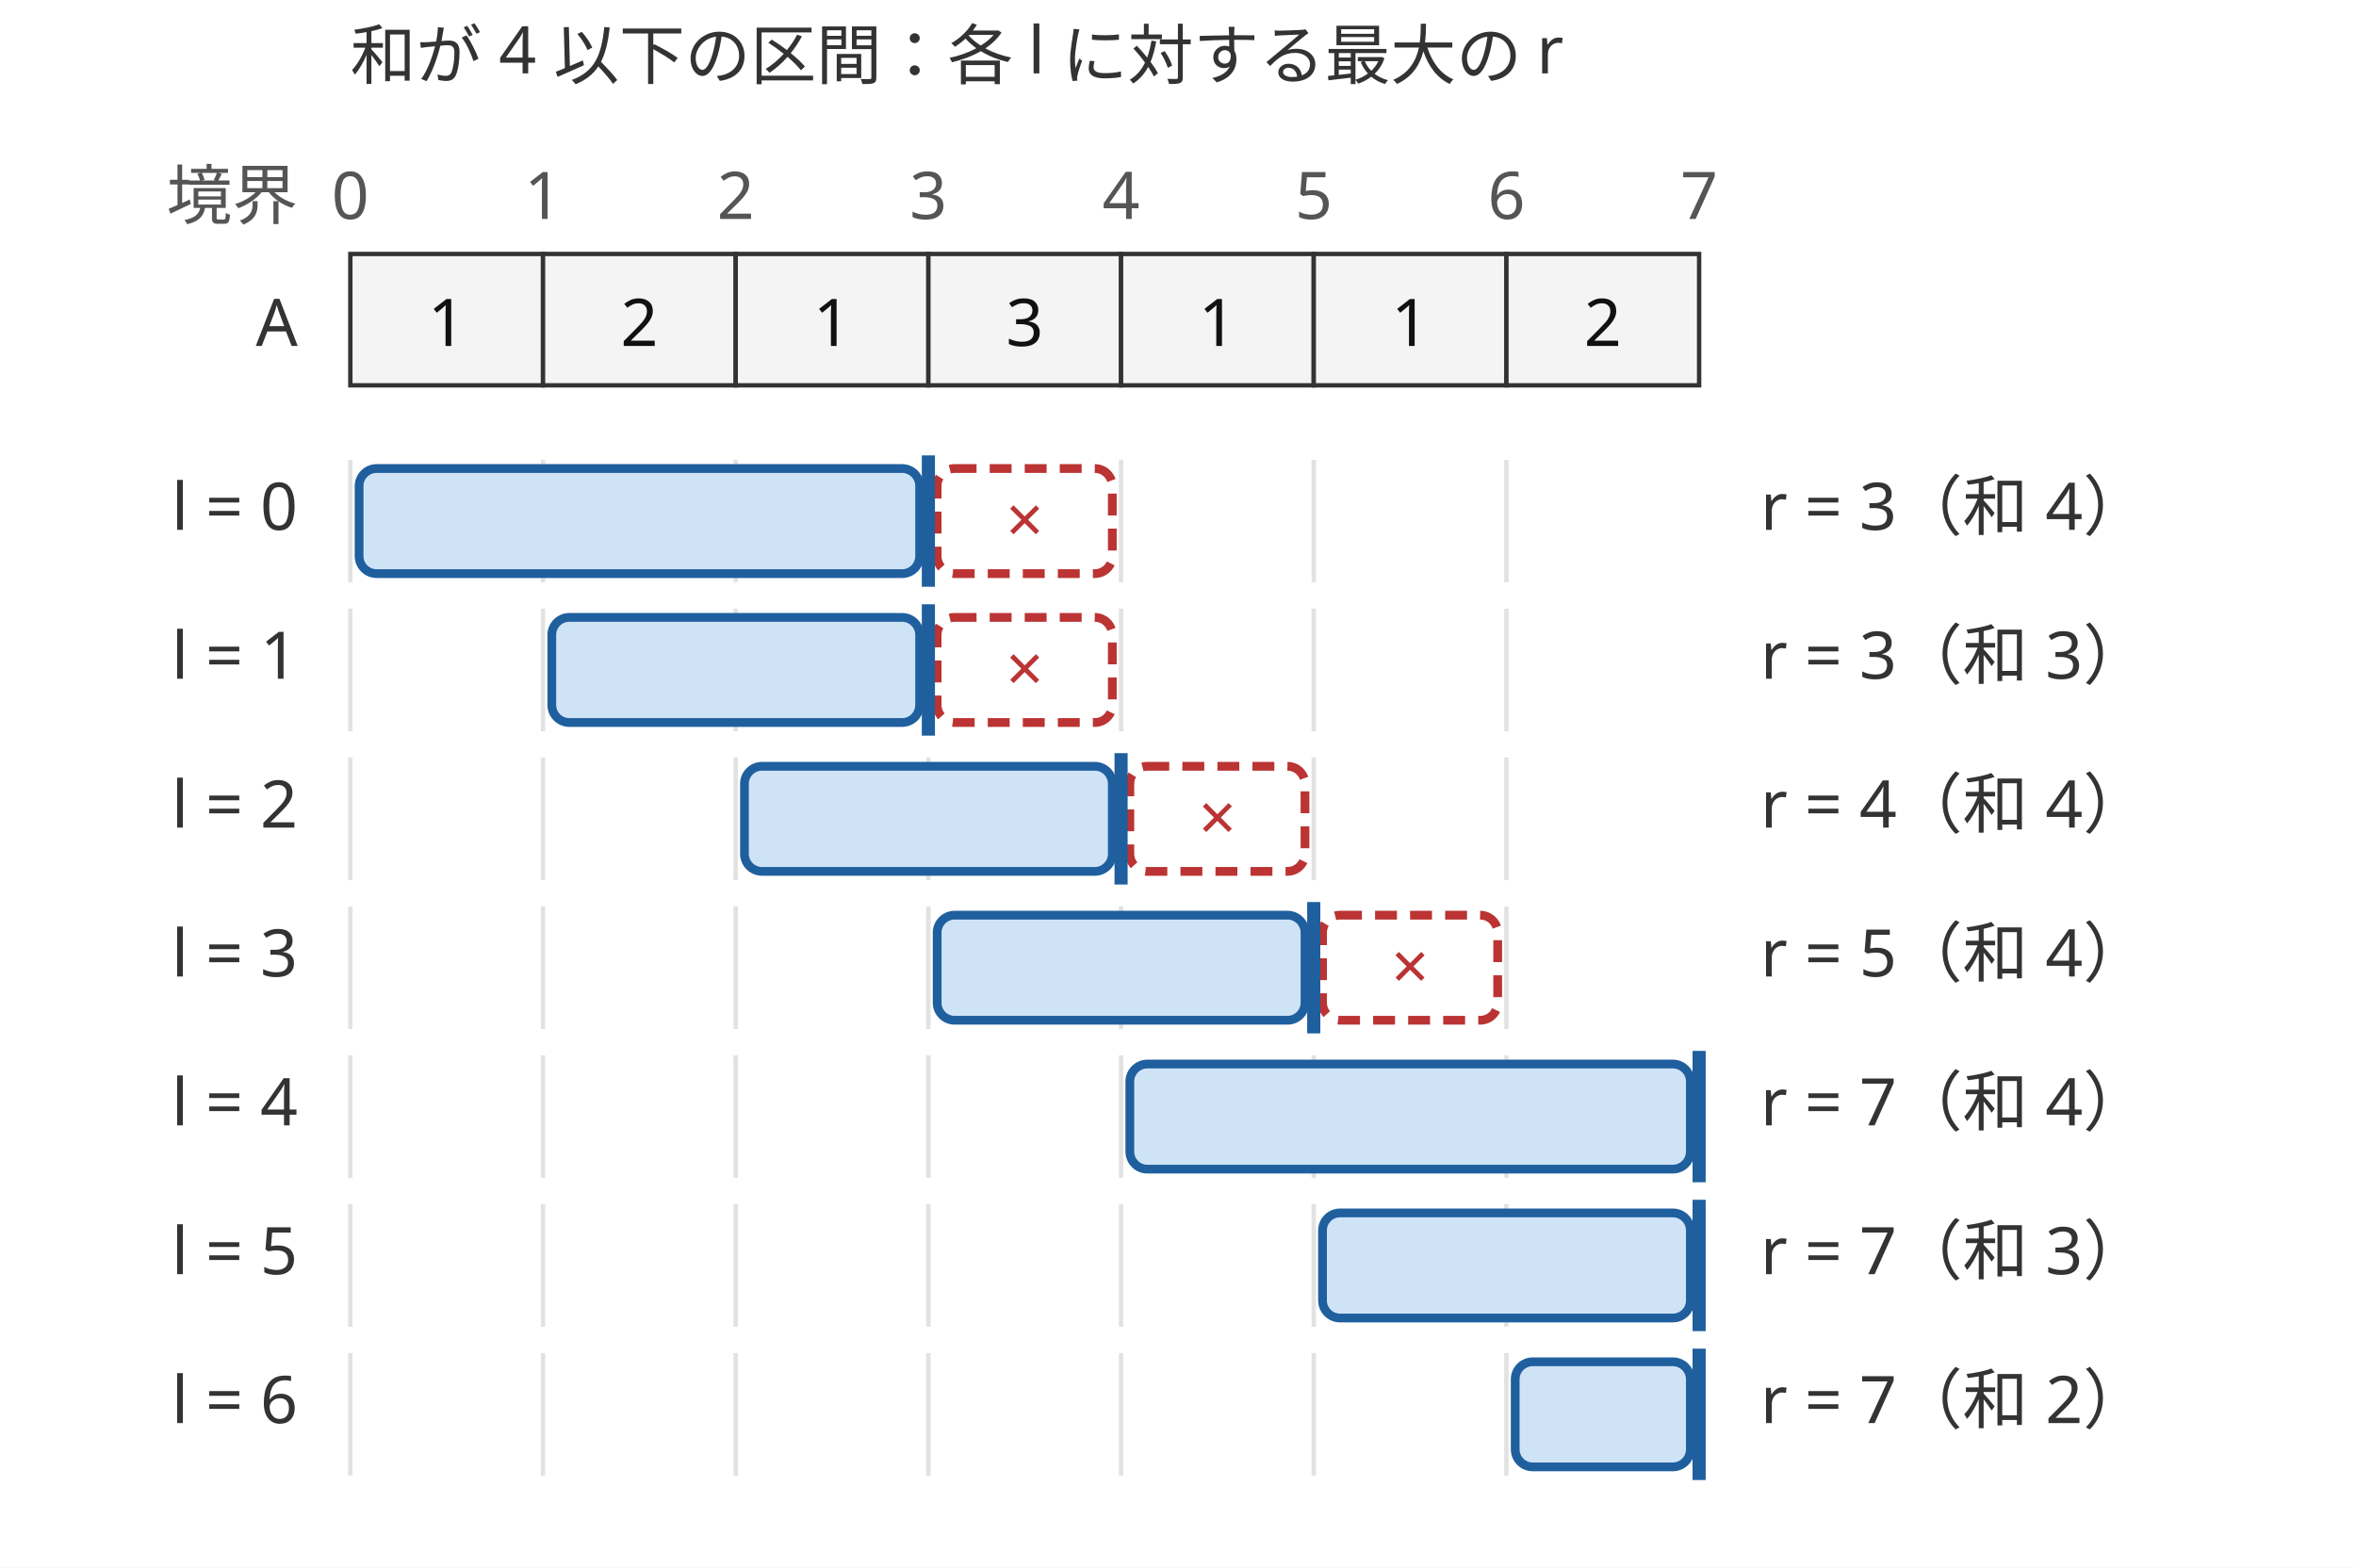
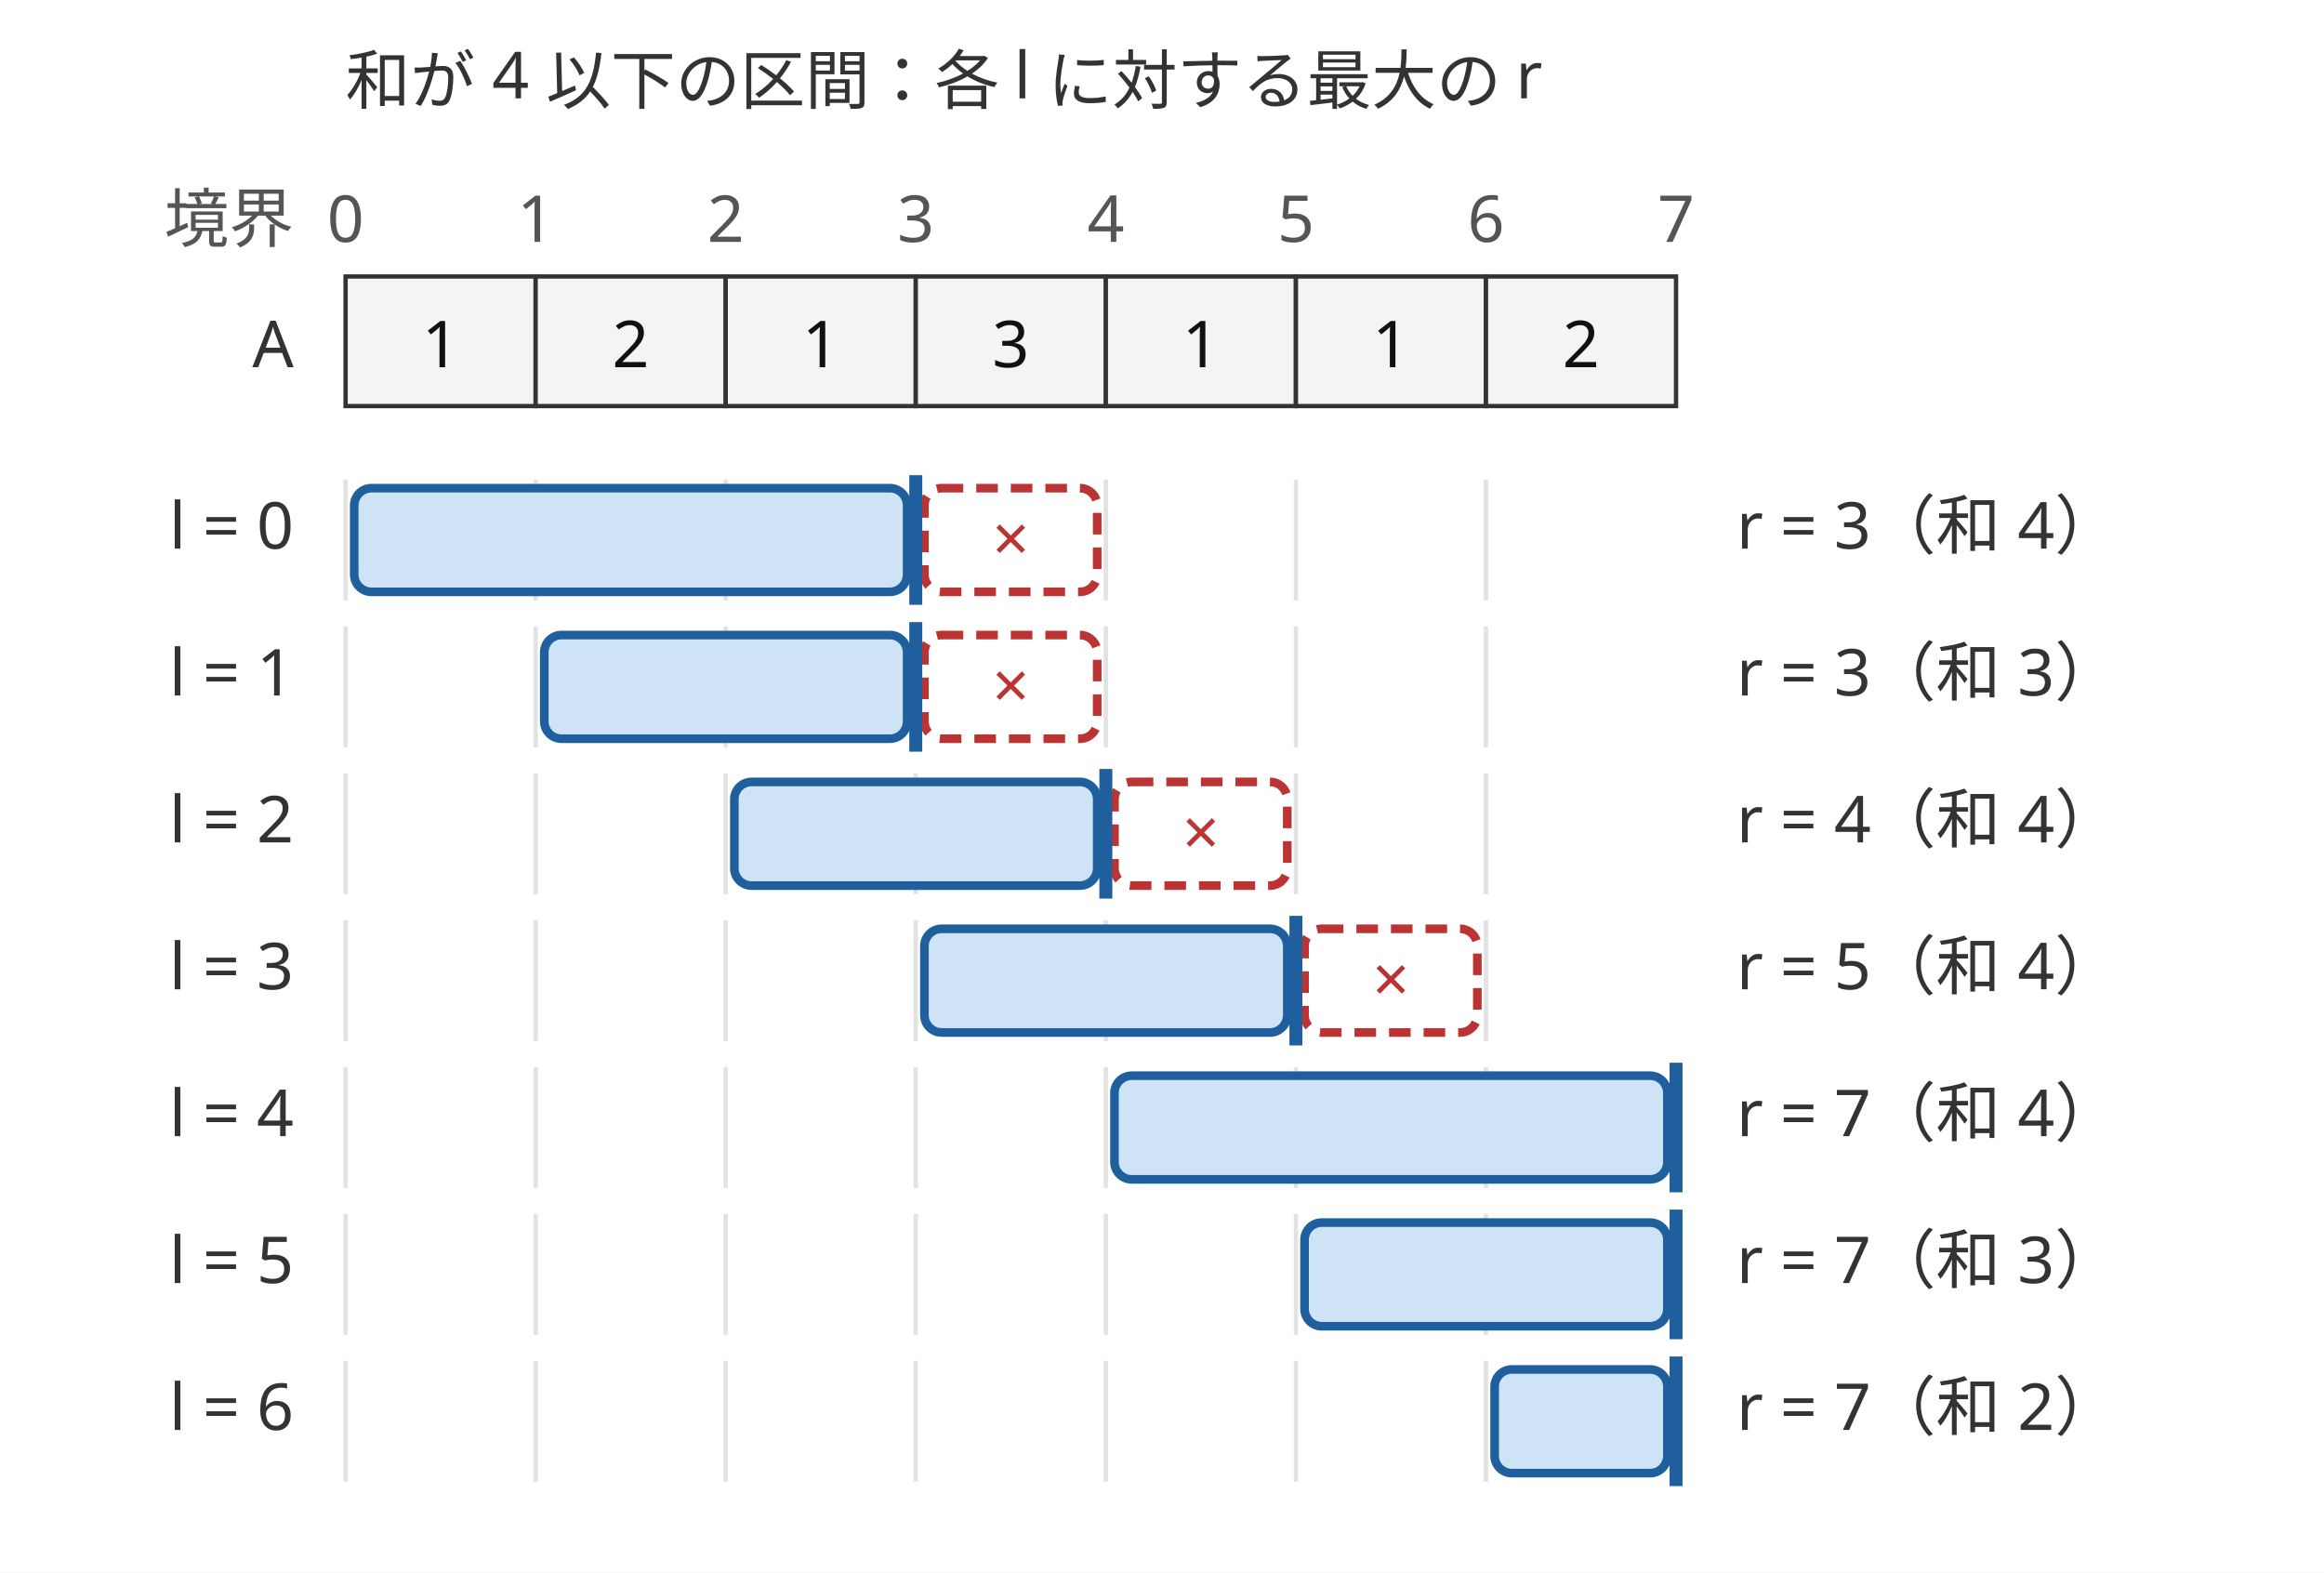
- <svg xmlns="http://www.w3.org/2000/svg" viewBox="0 0 538 358" width="538" height="358" font-family="sans-serif" font-size="15">
-   <rect width="538" height="358" fill="#ffffff" />
-   <text x="80" y="18" font-size="15" fill="#333">和が 4 以下の区間：各 l に対する最大の r</text>
-   <text x="68" y="50" text-anchor="end" fill="#555" font-size="15">境界</text>
-   <text x="80" y="50" text-anchor="middle" fill="#555" font-size="15">0</text>
-   <text x="124" y="50" text-anchor="middle" fill="#555" font-size="15">1</text>
-   <text x="168" y="50" text-anchor="middle" fill="#555" font-size="15">2</text>
-   <text x="212" y="50" text-anchor="middle" fill="#555" font-size="15">3</text>
-   <text x="256" y="50" text-anchor="middle" fill="#555" font-size="15">4</text>
-   <text x="300" y="50" text-anchor="middle" fill="#555" font-size="15">5</text>
-   <text x="344" y="50" text-anchor="middle" fill="#555" font-size="15">6</text>
-   <text x="388" y="50" text-anchor="middle" fill="#555" font-size="15">7</text>
-   <text x="68" y="79" text-anchor="end" fill="#333">A</text>
-   <rect x="80" y="58" width="44" height="30" fill="#f4f4f4" stroke="#333" />
-   <text x="102.0" y="79" text-anchor="middle" fill="#111">1</text>
-   <rect x="124" y="58" width="44" height="30" fill="#f4f4f4" stroke="#333" />
-   <text x="146.0" y="79" text-anchor="middle" fill="#111">2</text>
-   <rect x="168" y="58" width="44" height="30" fill="#f4f4f4" stroke="#333" />
-   <text x="190.0" y="79" text-anchor="middle" fill="#111">1</text>
-   <rect x="212" y="58" width="44" height="30" fill="#f4f4f4" stroke="#333" />
-   <text x="234.0" y="79" text-anchor="middle" fill="#111">3</text>
-   <rect x="256" y="58" width="44" height="30" fill="#f4f4f4" stroke="#333" />
-   <text x="278.0" y="79" text-anchor="middle" fill="#111">1</text>
-   <rect x="300" y="58" width="44" height="30" fill="#f4f4f4" stroke="#333" />
-   <text x="322.0" y="79" text-anchor="middle" fill="#111">1</text>
-   <rect x="344" y="58" width="44" height="30" fill="#f4f4f4" stroke="#333" />
-   <text x="366.0" y="79" text-anchor="middle" fill="#111">2</text>
-   <text x="68" y="121" text-anchor="end" fill="#333">l = 0</text>
-   <line x1="80" y1="105" x2="80" y2="133" stroke="#e2e2e2" />
-   <line x1="124" y1="105" x2="124" y2="133" stroke="#e2e2e2" />
-   <line x1="168" y1="105" x2="168" y2="133" stroke="#e2e2e2" />
-   <line x1="212" y1="105" x2="212" y2="133" stroke="#e2e2e2" />
-   <line x1="256" y1="105" x2="256" y2="133" stroke="#e2e2e2" />
-   <line x1="300" y1="105" x2="300" y2="133" stroke="#e2e2e2" />
-   <line x1="344" y1="105" x2="344" y2="133" stroke="#e2e2e2" />
-   <rect x="82" y="107" width="128" height="24" rx="4" fill="#cfe3f7" stroke="#1f5f9e" stroke-width="2" />
-   <rect x="214" y="107" width="40" height="24" rx="4" fill="none" stroke="#b33" stroke-width="2" stroke-dasharray="5 3" />
-   <text x="234.0" y="124" text-anchor="middle" fill="#b33" font-size="15">×</text>
-   <line x1="212" y1="104" x2="212" y2="134" stroke="#1f5f9e" stroke-width="3" />
-   <text x="402" y="121" fill="#333">r = 3（和 4）</text>
-   <text x="68" y="155" text-anchor="end" fill="#333">l = 1</text>
-   <line x1="80" y1="139" x2="80" y2="167" stroke="#e2e2e2" />
-   <line x1="124" y1="139" x2="124" y2="167" stroke="#e2e2e2" />
-   <line x1="168" y1="139" x2="168" y2="167" stroke="#e2e2e2" />
-   <line x1="212" y1="139" x2="212" y2="167" stroke="#e2e2e2" />
-   <line x1="256" y1="139" x2="256" y2="167" stroke="#e2e2e2" />
-   <line x1="300" y1="139" x2="300" y2="167" stroke="#e2e2e2" />
-   <line x1="344" y1="139" x2="344" y2="167" stroke="#e2e2e2" />
-   <rect x="126" y="141" width="84" height="24" rx="4" fill="#cfe3f7" stroke="#1f5f9e" stroke-width="2" />
-   <rect x="214" y="141" width="40" height="24" rx="4" fill="none" stroke="#b33" stroke-width="2" stroke-dasharray="5 3" />
-   <text x="234.0" y="158" text-anchor="middle" fill="#b33" font-size="15">×</text>
-   <line x1="212" y1="138" x2="212" y2="168" stroke="#1f5f9e" stroke-width="3" />
-   <text x="402" y="155" fill="#333">r = 3（和 3）</text>
-   <text x="68" y="189" text-anchor="end" fill="#333">l = 2</text>
-   <line x1="80" y1="173" x2="80" y2="201" stroke="#e2e2e2" />
-   <line x1="124" y1="173" x2="124" y2="201" stroke="#e2e2e2" />
-   <line x1="168" y1="173" x2="168" y2="201" stroke="#e2e2e2" />
-   <line x1="212" y1="173" x2="212" y2="201" stroke="#e2e2e2" />
-   <line x1="256" y1="173" x2="256" y2="201" stroke="#e2e2e2" />
-   <line x1="300" y1="173" x2="300" y2="201" stroke="#e2e2e2" />
-   <line x1="344" y1="173" x2="344" y2="201" stroke="#e2e2e2" />
-   <rect x="170" y="175" width="84" height="24" rx="4" fill="#cfe3f7" stroke="#1f5f9e" stroke-width="2" />
-   <rect x="258" y="175" width="40" height="24" rx="4" fill="none" stroke="#b33" stroke-width="2" stroke-dasharray="5 3" />
-   <text x="278.0" y="192" text-anchor="middle" fill="#b33" font-size="15">×</text>
-   <line x1="256" y1="172" x2="256" y2="202" stroke="#1f5f9e" stroke-width="3" />
-   <text x="402" y="189" fill="#333">r = 4（和 4）</text>
-   <text x="68" y="223" text-anchor="end" fill="#333">l = 3</text>
-   <line x1="80" y1="207" x2="80" y2="235" stroke="#e2e2e2" />
-   <line x1="124" y1="207" x2="124" y2="235" stroke="#e2e2e2" />
-   <line x1="168" y1="207" x2="168" y2="235" stroke="#e2e2e2" />
-   <line x1="212" y1="207" x2="212" y2="235" stroke="#e2e2e2" />
-   <line x1="256" y1="207" x2="256" y2="235" stroke="#e2e2e2" />
-   <line x1="300" y1="207" x2="300" y2="235" stroke="#e2e2e2" />
-   <line x1="344" y1="207" x2="344" y2="235" stroke="#e2e2e2" />
-   <rect x="214" y="209" width="84" height="24" rx="4" fill="#cfe3f7" stroke="#1f5f9e" stroke-width="2" />
-   <rect x="302" y="209" width="40" height="24" rx="4" fill="none" stroke="#b33" stroke-width="2" stroke-dasharray="5 3" />
-   <text x="322.0" y="226" text-anchor="middle" fill="#b33" font-size="15">×</text>
-   <line x1="300" y1="206" x2="300" y2="236" stroke="#1f5f9e" stroke-width="3" />
-   <text x="402" y="223" fill="#333">r = 5（和 4）</text>
-   <text x="68" y="257" text-anchor="end" fill="#333">l = 4</text>
-   <line x1="80" y1="241" x2="80" y2="269" stroke="#e2e2e2" />
-   <line x1="124" y1="241" x2="124" y2="269" stroke="#e2e2e2" />
-   <line x1="168" y1="241" x2="168" y2="269" stroke="#e2e2e2" />
-   <line x1="212" y1="241" x2="212" y2="269" stroke="#e2e2e2" />
-   <line x1="256" y1="241" x2="256" y2="269" stroke="#e2e2e2" />
-   <line x1="300" y1="241" x2="300" y2="269" stroke="#e2e2e2" />
-   <line x1="344" y1="241" x2="344" y2="269" stroke="#e2e2e2" />
-   <rect x="258" y="243" width="128" height="24" rx="4" fill="#cfe3f7" stroke="#1f5f9e" stroke-width="2" />
-   <line x1="388" y1="240" x2="388" y2="270" stroke="#1f5f9e" stroke-width="3" />
-   <text x="402" y="257" fill="#333">r = 7（和 4）</text>
-   <text x="68" y="291" text-anchor="end" fill="#333">l = 5</text>
-   <line x1="80" y1="275" x2="80" y2="303" stroke="#e2e2e2" />
-   <line x1="124" y1="275" x2="124" y2="303" stroke="#e2e2e2" />
-   <line x1="168" y1="275" x2="168" y2="303" stroke="#e2e2e2" />
-   <line x1="212" y1="275" x2="212" y2="303" stroke="#e2e2e2" />
-   <line x1="256" y1="275" x2="256" y2="303" stroke="#e2e2e2" />
-   <line x1="300" y1="275" x2="300" y2="303" stroke="#e2e2e2" />
-   <line x1="344" y1="275" x2="344" y2="303" stroke="#e2e2e2" />
-   <rect x="302" y="277" width="84" height="24" rx="4" fill="#cfe3f7" stroke="#1f5f9e" stroke-width="2" />
-   <line x1="388" y1="274" x2="388" y2="304" stroke="#1f5f9e" stroke-width="3" />
-   <text x="402" y="291" fill="#333">r = 7（和 3）</text>
-   <text x="68" y="325" text-anchor="end" fill="#333">l = 6</text>
-   <line x1="80" y1="309" x2="80" y2="337" stroke="#e2e2e2" />
-   <line x1="124" y1="309" x2="124" y2="337" stroke="#e2e2e2" />
-   <line x1="168" y1="309" x2="168" y2="337" stroke="#e2e2e2" />
-   <line x1="212" y1="309" x2="212" y2="337" stroke="#e2e2e2" />
-   <line x1="256" y1="309" x2="256" y2="337" stroke="#e2e2e2" />
-   <line x1="300" y1="309" x2="300" y2="337" stroke="#e2e2e2" />
-   <line x1="344" y1="309" x2="344" y2="337" stroke="#e2e2e2" />
-   <rect x="346" y="311" width="40" height="24" rx="4" fill="#cfe3f7" stroke="#1f5f9e" stroke-width="2" />
-   <line x1="388" y1="308" x2="388" y2="338" stroke="#1f5f9e" stroke-width="3" />
-   <text x="402" y="325" fill="#333">r = 7（和 2）</text>
+ <svg xmlns="http://www.w3.org/2000/svg" viewBox="0 0 538 364" width="538" height="364" font-family="sans-serif" font-size="15">
+   <g transform="translate(0 6)">
+     <rect x="0" y="-6" width="538" height="364" fill="#ffffff" />
+     <text x="80" y="18" font-size="15" fill="#333">和が 4 以下の区間：各 l に対する最大の r</text>
+     <text x="68" y="50" text-anchor="end" fill="#555" font-size="15">境界</text>
+     <text x="80" y="50" text-anchor="middle" fill="#555" font-size="15">0</text>
+     <text x="124" y="50" text-anchor="middle" fill="#555" font-size="15">1</text>
+     <text x="168" y="50" text-anchor="middle" fill="#555" font-size="15">2</text>
+     <text x="212" y="50" text-anchor="middle" fill="#555" font-size="15">3</text>
+     <text x="256" y="50" text-anchor="middle" fill="#555" font-size="15">4</text>
+     <text x="300" y="50" text-anchor="middle" fill="#555" font-size="15">5</text>
+     <text x="344" y="50" text-anchor="middle" fill="#555" font-size="15">6</text>
+     <text x="388" y="50" text-anchor="middle" fill="#555" font-size="15">7</text>
+     <text x="68" y="79" text-anchor="end" fill="#333">A</text>
+     <rect x="80" y="58" width="44" height="30" fill="#f4f4f4" stroke="#333" />
+     <text x="102.0" y="79" text-anchor="middle" fill="#111">1</text>
+     <rect x="124" y="58" width="44" height="30" fill="#f4f4f4" stroke="#333" />
+     <text x="146.0" y="79" text-anchor="middle" fill="#111">2</text>
+     <rect x="168" y="58" width="44" height="30" fill="#f4f4f4" stroke="#333" />
+     <text x="190.0" y="79" text-anchor="middle" fill="#111">1</text>
+     <rect x="212" y="58" width="44" height="30" fill="#f4f4f4" stroke="#333" />
+     <text x="234.0" y="79" text-anchor="middle" fill="#111">3</text>
+     <rect x="256" y="58" width="44" height="30" fill="#f4f4f4" stroke="#333" />
+     <text x="278.0" y="79" text-anchor="middle" fill="#111">1</text>
+     <rect x="300" y="58" width="44" height="30" fill="#f4f4f4" stroke="#333" />
+     <text x="322.0" y="79" text-anchor="middle" fill="#111">1</text>
+     <rect x="344" y="58" width="44" height="30" fill="#f4f4f4" stroke="#333" />
+     <text x="366.0" y="79" text-anchor="middle" fill="#111">2</text>
+     <text x="68" y="121" text-anchor="end" fill="#333">l = 0</text>
+     <line x1="80" y1="105" x2="80" y2="133" stroke="#e2e2e2" />
+     <line x1="124" y1="105" x2="124" y2="133" stroke="#e2e2e2" />
+     <line x1="168" y1="105" x2="168" y2="133" stroke="#e2e2e2" />
+     <line x1="212" y1="105" x2="212" y2="133" stroke="#e2e2e2" />
+     <line x1="256" y1="105" x2="256" y2="133" stroke="#e2e2e2" />
+     <line x1="300" y1="105" x2="300" y2="133" stroke="#e2e2e2" />
+     <line x1="344" y1="105" x2="344" y2="133" stroke="#e2e2e2" />
+     <rect x="82" y="107" width="128" height="24" rx="4" fill="#cfe3f7" stroke="#1f5f9e" stroke-width="2" />
+     <rect x="214" y="107" width="40" height="24" rx="4" fill="none" stroke="#b33" stroke-width="2" stroke-dasharray="5 3" />
+     <text x="234.0" y="124" text-anchor="middle" fill="#b33" font-size="15">×</text>
+     <line x1="212" y1="104" x2="212" y2="134" stroke="#1f5f9e" stroke-width="3" />
+     <text x="402" y="121" fill="#333">r = 3（和 4）</text>
+     <text x="68" y="155" text-anchor="end" fill="#333">l = 1</text>
+     <line x1="80" y1="139" x2="80" y2="167" stroke="#e2e2e2" />
+     <line x1="124" y1="139" x2="124" y2="167" stroke="#e2e2e2" />
+     <line x1="168" y1="139" x2="168" y2="167" stroke="#e2e2e2" />
+     <line x1="212" y1="139" x2="212" y2="167" stroke="#e2e2e2" />
+     <line x1="256" y1="139" x2="256" y2="167" stroke="#e2e2e2" />
+     <line x1="300" y1="139" x2="300" y2="167" stroke="#e2e2e2" />
+     <line x1="344" y1="139" x2="344" y2="167" stroke="#e2e2e2" />
+     <rect x="126" y="141" width="84" height="24" rx="4" fill="#cfe3f7" stroke="#1f5f9e" stroke-width="2" />
+     <rect x="214" y="141" width="40" height="24" rx="4" fill="none" stroke="#b33" stroke-width="2" stroke-dasharray="5 3" />
+     <text x="234.0" y="158" text-anchor="middle" fill="#b33" font-size="15">×</text>
+     <line x1="212" y1="138" x2="212" y2="168" stroke="#1f5f9e" stroke-width="3" />
+     <text x="402" y="155" fill="#333">r = 3（和 3）</text>
+     <text x="68" y="189" text-anchor="end" fill="#333">l = 2</text>
+     <line x1="80" y1="173" x2="80" y2="201" stroke="#e2e2e2" />
+     <line x1="124" y1="173" x2="124" y2="201" stroke="#e2e2e2" />
+     <line x1="168" y1="173" x2="168" y2="201" stroke="#e2e2e2" />
+     <line x1="212" y1="173" x2="212" y2="201" stroke="#e2e2e2" />
+     <line x1="256" y1="173" x2="256" y2="201" stroke="#e2e2e2" />
+     <line x1="300" y1="173" x2="300" y2="201" stroke="#e2e2e2" />
+     <line x1="344" y1="173" x2="344" y2="201" stroke="#e2e2e2" />
+     <rect x="170" y="175" width="84" height="24" rx="4" fill="#cfe3f7" stroke="#1f5f9e" stroke-width="2" />
+     <rect x="258" y="175" width="40" height="24" rx="4" fill="none" stroke="#b33" stroke-width="2" stroke-dasharray="5 3" />
+     <text x="278.0" y="192" text-anchor="middle" fill="#b33" font-size="15">×</text>
+     <line x1="256" y1="172" x2="256" y2="202" stroke="#1f5f9e" stroke-width="3" />
+     <text x="402" y="189" fill="#333">r = 4（和 4）</text>
+     <text x="68" y="223" text-anchor="end" fill="#333">l = 3</text>
+     <line x1="80" y1="207" x2="80" y2="235" stroke="#e2e2e2" />
+     <line x1="124" y1="207" x2="124" y2="235" stroke="#e2e2e2" />
+     <line x1="168" y1="207" x2="168" y2="235" stroke="#e2e2e2" />
+     <line x1="212" y1="207" x2="212" y2="235" stroke="#e2e2e2" />
+     <line x1="256" y1="207" x2="256" y2="235" stroke="#e2e2e2" />
+     <line x1="300" y1="207" x2="300" y2="235" stroke="#e2e2e2" />
+     <line x1="344" y1="207" x2="344" y2="235" stroke="#e2e2e2" />
+     <rect x="214" y="209" width="84" height="24" rx="4" fill="#cfe3f7" stroke="#1f5f9e" stroke-width="2" />
+     <rect x="302" y="209" width="40" height="24" rx="4" fill="none" stroke="#b33" stroke-width="2" stroke-dasharray="5 3" />
+     <text x="322.0" y="226" text-anchor="middle" fill="#b33" font-size="15">×</text>
+     <line x1="300" y1="206" x2="300" y2="236" stroke="#1f5f9e" stroke-width="3" />
+     <text x="402" y="223" fill="#333">r = 5（和 4）</text>
+     <text x="68" y="257" text-anchor="end" fill="#333">l = 4</text>
+     <line x1="80" y1="241" x2="80" y2="269" stroke="#e2e2e2" />
+     <line x1="124" y1="241" x2="124" y2="269" stroke="#e2e2e2" />
+     <line x1="168" y1="241" x2="168" y2="269" stroke="#e2e2e2" />
+     <line x1="212" y1="241" x2="212" y2="269" stroke="#e2e2e2" />
+     <line x1="256" y1="241" x2="256" y2="269" stroke="#e2e2e2" />
+     <line x1="300" y1="241" x2="300" y2="269" stroke="#e2e2e2" />
+     <line x1="344" y1="241" x2="344" y2="269" stroke="#e2e2e2" />
+     <rect x="258" y="243" width="128" height="24" rx="4" fill="#cfe3f7" stroke="#1f5f9e" stroke-width="2" />
+     <line x1="388" y1="240" x2="388" y2="270" stroke="#1f5f9e" stroke-width="3" />
+     <text x="402" y="257" fill="#333">r = 7（和 4）</text>
+     <text x="68" y="291" text-anchor="end" fill="#333">l = 5</text>
+     <line x1="80" y1="275" x2="80" y2="303" stroke="#e2e2e2" />
+     <line x1="124" y1="275" x2="124" y2="303" stroke="#e2e2e2" />
+     <line x1="168" y1="275" x2="168" y2="303" stroke="#e2e2e2" />
+     <line x1="212" y1="275" x2="212" y2="303" stroke="#e2e2e2" />
+     <line x1="256" y1="275" x2="256" y2="303" stroke="#e2e2e2" />
+     <line x1="300" y1="275" x2="300" y2="303" stroke="#e2e2e2" />
+     <line x1="344" y1="275" x2="344" y2="303" stroke="#e2e2e2" />
+     <rect x="302" y="277" width="84" height="24" rx="4" fill="#cfe3f7" stroke="#1f5f9e" stroke-width="2" />
+     <line x1="388" y1="274" x2="388" y2="304" stroke="#1f5f9e" stroke-width="3" />
+     <text x="402" y="291" fill="#333">r = 7（和 3）</text>
+     <text x="68" y="325" text-anchor="end" fill="#333">l = 6</text>
+     <line x1="80" y1="309" x2="80" y2="337" stroke="#e2e2e2" />
+     <line x1="124" y1="309" x2="124" y2="337" stroke="#e2e2e2" />
+     <line x1="168" y1="309" x2="168" y2="337" stroke="#e2e2e2" />
+     <line x1="212" y1="309" x2="212" y2="337" stroke="#e2e2e2" />
+     <line x1="256" y1="309" x2="256" y2="337" stroke="#e2e2e2" />
+     <line x1="300" y1="309" x2="300" y2="337" stroke="#e2e2e2" />
+     <line x1="344" y1="309" x2="344" y2="337" stroke="#e2e2e2" />
+     <rect x="346" y="311" width="40" height="24" rx="4" fill="#cfe3f7" stroke="#1f5f9e" stroke-width="2" />
+     <line x1="388" y1="308" x2="388" y2="338" stroke="#1f5f9e" stroke-width="3" />
+     <text x="402" y="325" fill="#333">r = 7（和 2）</text>
+   </g>
</svg>
